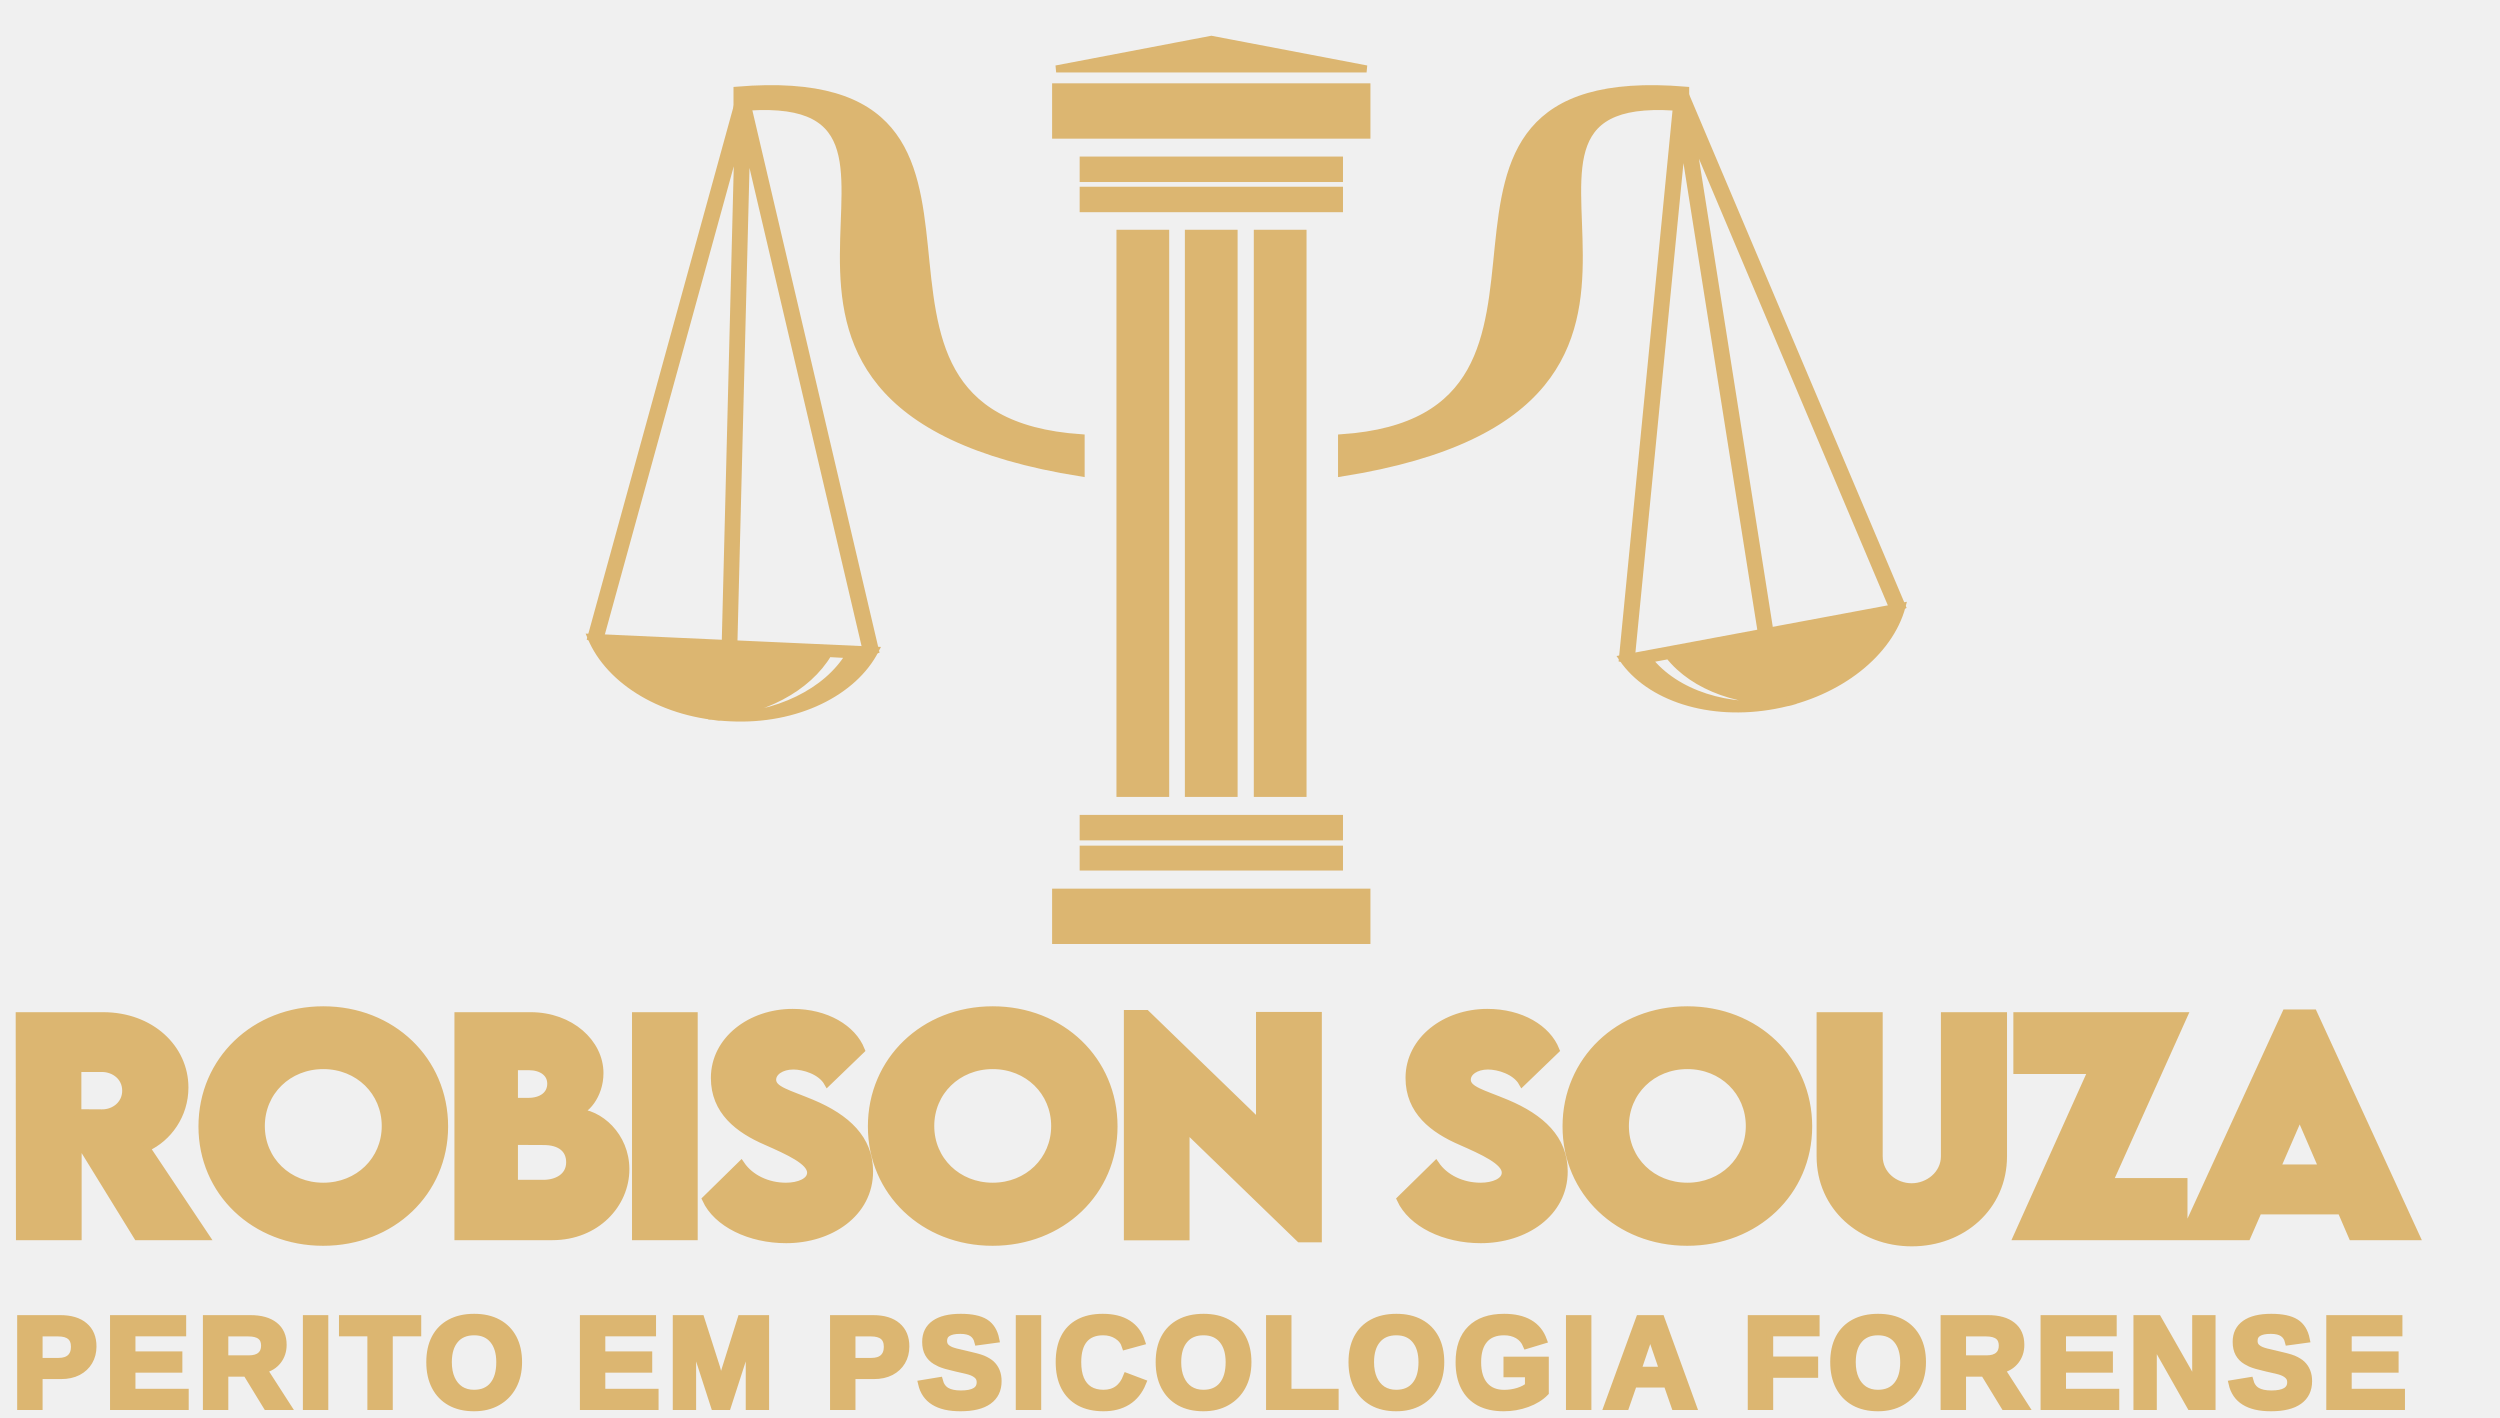
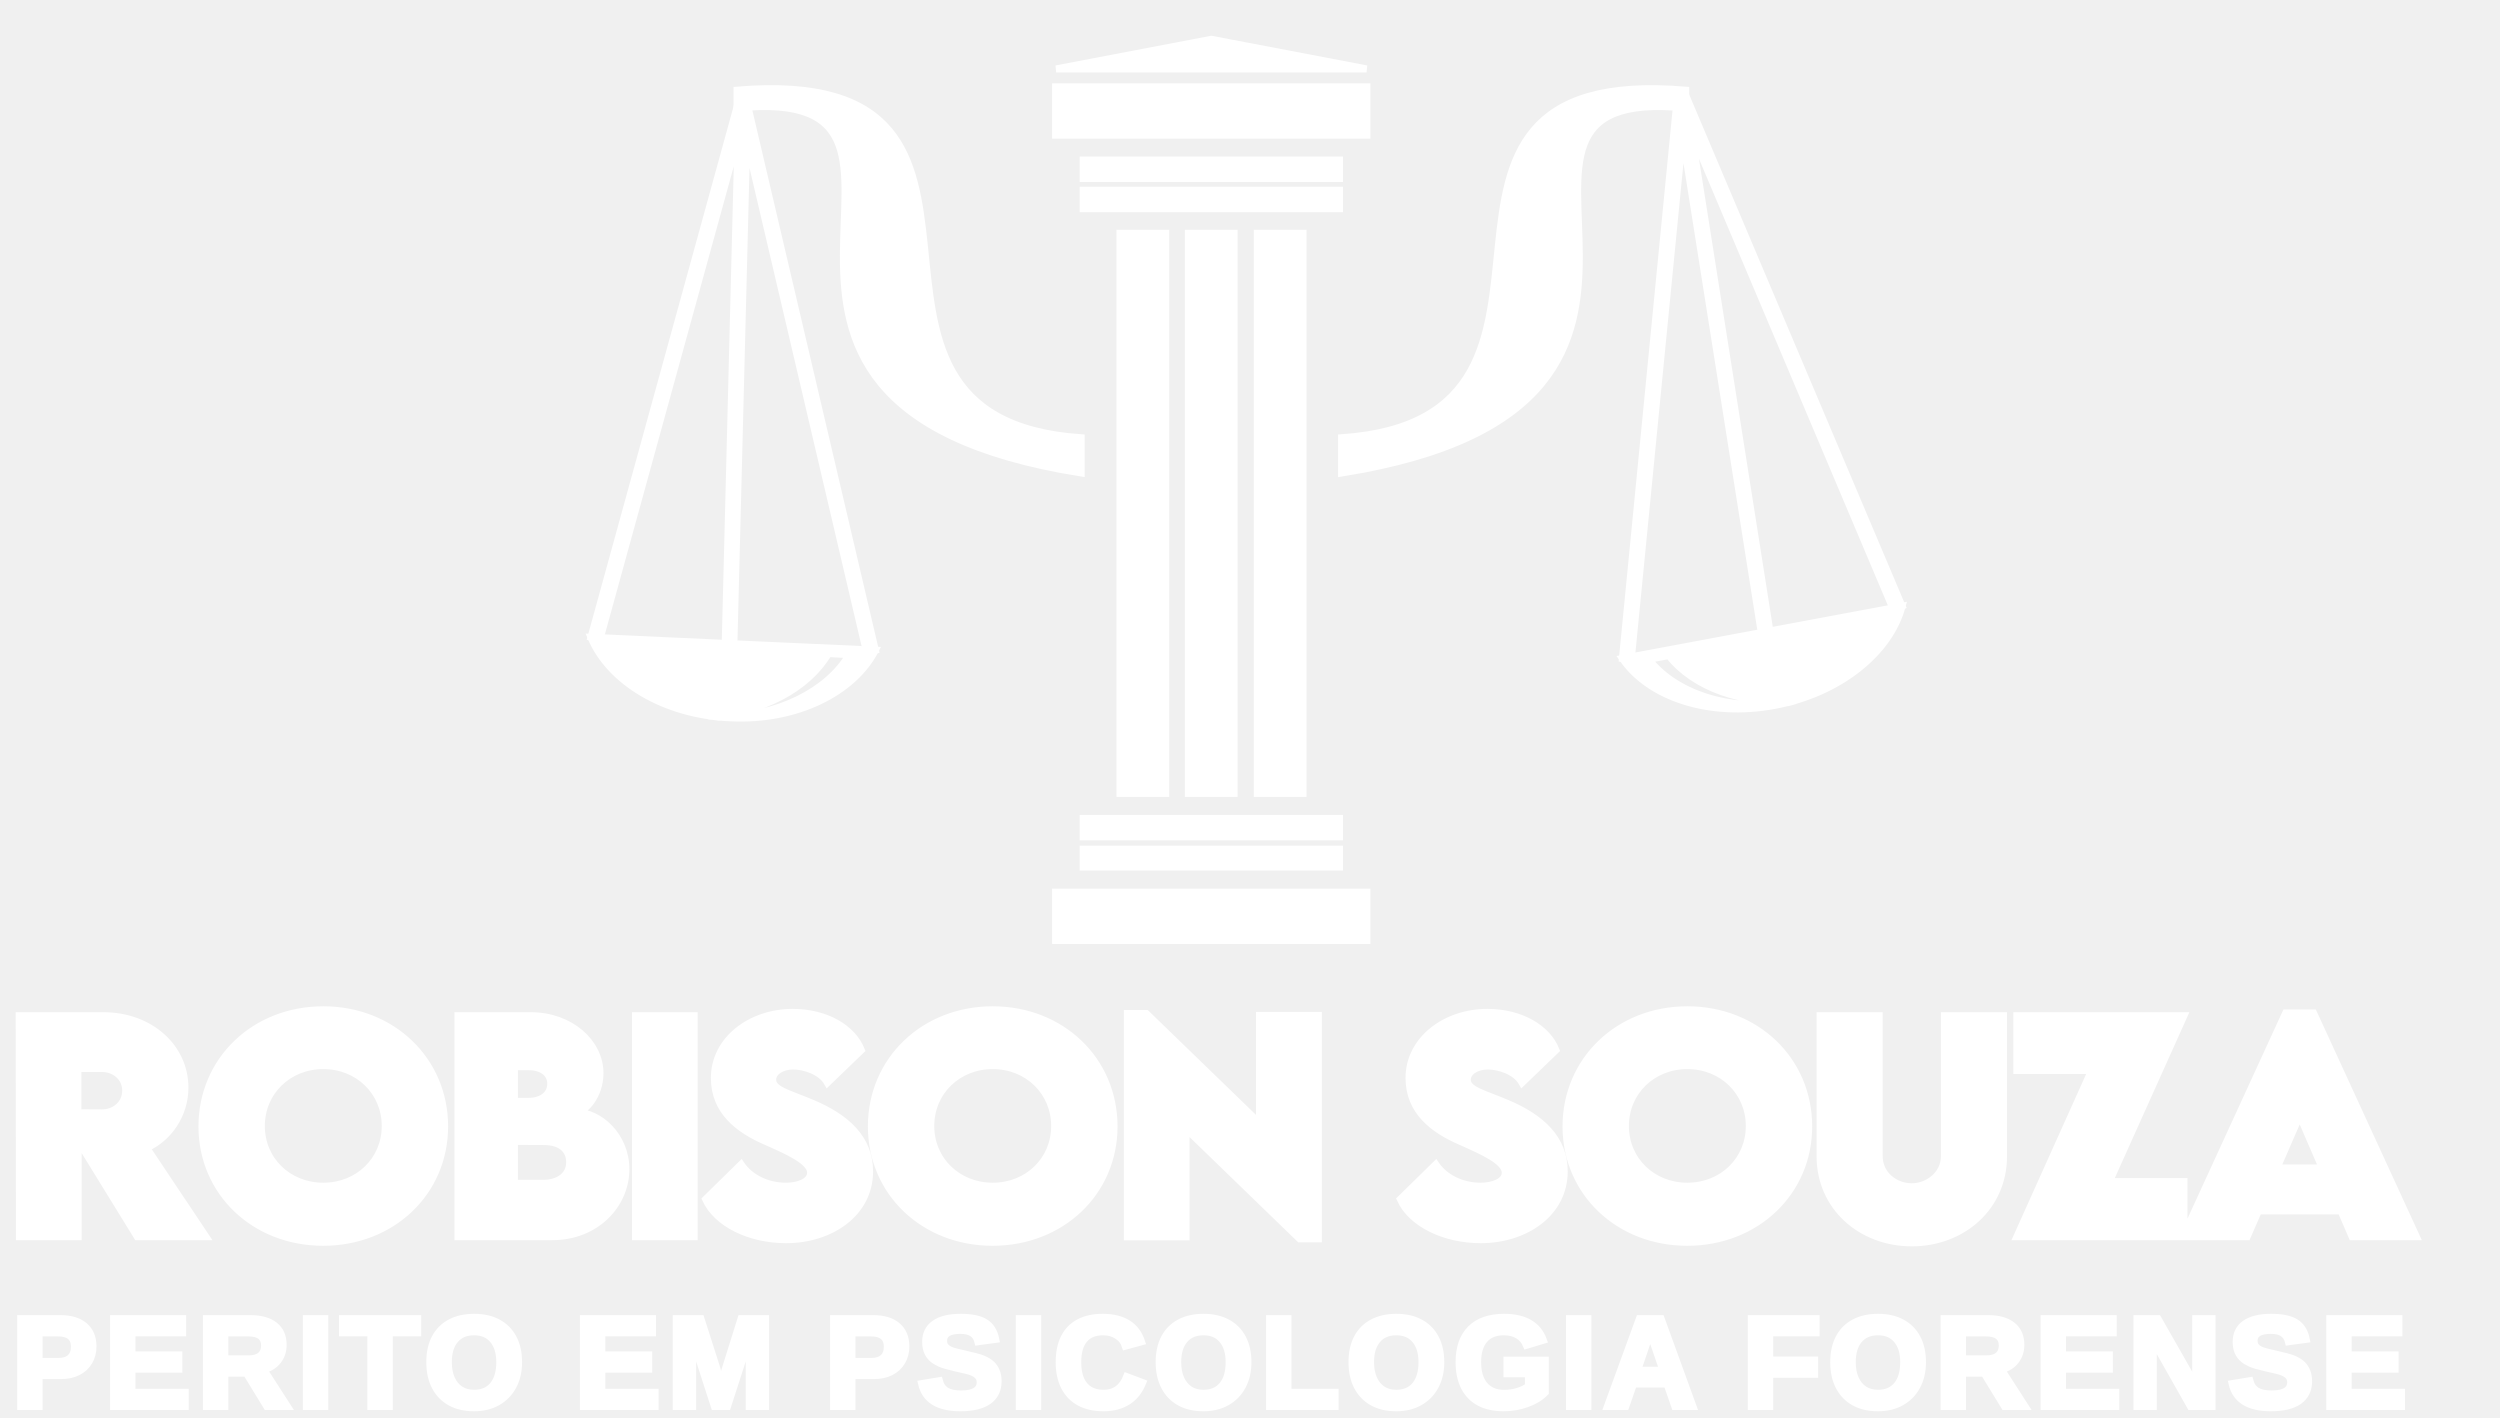
<svg xmlns="http://www.w3.org/2000/svg" width="1781" height="1010" viewBox="0 0 1781 1010" fill="none">
-   <path d="M830.436 166.186H797.867V565.227H830.436V166.186Z" fill="#DCB671" stroke="#DCB671" stroke-width="5" />
-   <path d="M879.171 166.186H846.602V565.227H879.171V166.186Z" fill="#DCB671" stroke="#DCB671" stroke-width="5" />
-   <path d="M928.276 166.186H895.707V565.227H928.276V166.186Z" fill="#DCB671" stroke="#DCB671" stroke-width="5" />
-   <path d="M973.793 61.86H752.016V96.285H973.793V61.86Z" fill="#DCB671" stroke="#DCB671" stroke-width="5" />
-   <path d="M973.793 635.575H752.016V670H973.793V635.575Z" fill="#DCB671" stroke="#DCB671" stroke-width="5" />
-   <path fill-rule="evenodd" clip-rule="evenodd" d="M771.648 583.038H954.246V596.177H771.648V583.038ZM954.246 604.936V617.677H771.648V604.936H954.246Z" fill="#DCB671" stroke="#DCB671" stroke-width="5" />
-   <path fill-rule="evenodd" clip-rule="evenodd" d="M421 454.073L526.485 71.053L529.395 72.248H532.668V75.433L623.603 463.23L617.42 464.823L531.941 100.118L522.483 471.99H516.3L525.757 98.127L427.184 456.064L421 454.073Z" fill="#DCB671" stroke="#DCB671" stroke-width="5" />
-   <path fill-rule="evenodd" clip-rule="evenodd" d="M623.603 463.194C608.326 493.055 567.587 513.759 520.301 511.37C473.015 509.379 434.095 485.49 421 454.037L623.603 463.194ZM512.299 510.972C509.753 510.574 507.206 510.176 504.66 510.176C543.217 507.787 575.59 490.268 590.139 465.583L605.052 466.379C589.412 492.657 553.765 510.574 512.299 510.972Z" fill="#DCB671" stroke="#DCB671" stroke-width="5" />
-   <path fill-rule="evenodd" clip-rule="evenodd" d="M862.979 28L973.556 49.102H752.402L862.979 28Z" fill="#DCB671" stroke="#DCB671" stroke-width="5" />
-   <path fill-rule="evenodd" clip-rule="evenodd" d="M771.648 114.029H954.246V127.168H771.648V114.029ZM954.246 135.529V148.668H771.648V135.529H954.246Z" fill="#DCB671" stroke="#DCB671" stroke-width="5" />
-   <path fill-rule="evenodd" clip-rule="evenodd" d="M525.047 64.227C758.932 44.717 565.422 297.94 770.208 311.876V336.959C461.756 287.987 708.736 58.254 525.047 76.967V64.227Z" fill="#DCB671" stroke="#DCB671" stroke-width="5" />
-   <path fill-rule="evenodd" clip-rule="evenodd" d="M1355.05 431.875L1200.46 66.872L1197.65 68.279L1194.41 68.92L1195.02 72.069L1194.66 72.096L1155.82 469.087L1162.08 469.819L1198.72 96.549L1256.84 463.953L1262.94 462.699L1204.68 93.31L1349.07 434.717L1355.05 431.875Z" fill="#DCB671" stroke="#DCB671" stroke-width="5" />
-   <path fill-rule="evenodd" clip-rule="evenodd" d="M1155.82 469.098C1174.73 496.836 1217.78 511.196 1264.18 502.546C1310.57 493.897 1346.28 464.882 1355.06 431.886L1155.82 469.098ZM1272.07 500.76C1274.6 500.571 1277.08 499.588 1279.23 499.029C1241.17 502.265 1206.65 489.666 1188.86 467.035L1174.47 469.704C1193.47 493.842 1230.93 506.622 1272.07 500.76Z" fill="#DCB671" stroke="#DCB671" stroke-width="5" />
-   <path fill-rule="evenodd" clip-rule="evenodd" d="M1200.88 64.232C966.991 44.723 1160.5 297.946 955.715 311.881V336.964C1264.17 287.992 1017.19 58.26 1200.88 76.973V64.232Z" fill="#DCB671" stroke="#DCB671" stroke-width="5" />
-   <path d="M146.68 881H97.754L55.664 812.641V881H13.867L13.672 723.578H73.438C107.422 723.578 131.738 746.527 131.738 774.75C131.738 794.379 119.922 810.785 104.492 817.816L146.68 881ZM55.469 761.176V792.719L72.559 792.816C81.445 792.914 89.551 786.664 89.551 776.996C89.551 767.23 81.348 761.176 72.559 761.176H55.469ZM230.211 885.004C181.285 885.004 143.883 849.359 143.883 802.484C143.883 755.219 181.383 719.379 230.309 719.379C279.234 719.379 316.734 755.219 316.734 802.484C316.734 849.359 279.234 885.004 230.211 885.004ZM230.309 845.062C255.309 845.062 274.449 826.41 274.449 802.191C274.449 777.875 255.309 759.125 230.309 759.125C205.309 759.125 186.168 777.875 186.168 802.191C186.168 826.41 205.309 845.062 230.309 845.062ZM410.227 792.328C427.023 792.328 445.871 809.223 445.871 832.953C445.871 857.855 424.973 881 393.43 881H326.242V723.578H378C406.516 723.578 427.414 742.816 427.414 764.496C427.414 780.707 416.672 792.328 410.227 792.328ZM392.355 772.016C392.355 764.398 385.715 759.906 376.73 759.906H366.477V784.613H376.438C385.52 784.613 392.355 780.121 392.355 772.016ZM387.082 843.012C396.652 843.012 405.832 838.324 405.832 827.973C405.832 818.793 399.191 813.227 387.375 813.227L366.477 813.129V843.012H387.082ZM452.742 881V723.578H494.539V881H452.742ZM560.004 883.148C534.125 883.148 510.59 871.723 502.68 854.34L527.973 829.535C534.516 839.203 546.723 845.062 559.906 845.062C568.793 845.062 577.484 841.84 577.484 835.395C577.484 827.289 561.371 820.16 545.941 813.324C526.02 804.73 508.93 791.645 508.93 767.914C508.93 740.668 534.809 721.234 564.691 721.234C588.715 721.234 607.465 732.562 613.617 748.09L589.496 771.332C584.809 763.031 572.699 759.418 565.18 759.418C556.586 759.418 550.434 763.812 550.434 769.184C550.434 776.41 561.566 778.754 578.559 785.883C603.168 796.234 619.477 811.273 619.477 834.516C619.477 864.496 591.547 883.148 560.004 883.148ZM707.109 885.004C658.184 885.004 620.781 849.359 620.781 802.484C620.781 755.219 658.281 719.379 707.207 719.379C756.133 719.379 793.633 755.219 793.633 802.484C793.633 849.359 756.133 885.004 707.109 885.004ZM707.207 845.062C732.207 845.062 751.348 826.41 751.348 802.191C751.348 777.875 732.207 759.125 707.207 759.125C682.207 759.125 663.066 777.875 663.066 802.191C663.066 826.41 682.207 845.062 707.207 845.062ZM897.281 723.383H939.176V882.562H925.895L844.938 804.145V881.098H803.141V722.016H816.617L897.281 800.141V723.383ZM1054.87 883.148C1028.99 883.148 1005.46 871.723 997.547 854.34L1022.84 829.535C1029.38 839.203 1041.59 845.062 1054.77 845.062C1063.66 845.062 1072.35 841.84 1072.35 835.395C1072.35 827.289 1056.24 820.16 1040.81 813.324C1020.89 804.73 1003.8 791.645 1003.8 767.914C1003.8 740.668 1029.68 721.234 1059.56 721.234C1083.58 721.234 1102.33 732.562 1108.48 748.09L1084.36 771.332C1079.68 763.031 1067.57 759.418 1060.05 759.418C1051.45 759.418 1045.3 763.812 1045.3 769.184C1045.3 776.41 1056.43 778.754 1073.43 785.883C1098.04 796.234 1114.34 811.273 1114.34 834.516C1114.34 864.496 1086.41 883.148 1054.87 883.148ZM1201.98 885.004C1153.05 885.004 1115.65 849.359 1115.65 802.484C1115.65 755.219 1153.15 719.379 1202.07 719.379C1251 719.379 1288.5 755.219 1288.5 802.484C1288.5 849.359 1251 885.004 1201.98 885.004ZM1202.07 845.062C1227.07 845.062 1246.21 826.41 1246.21 802.191C1246.21 777.875 1227.07 759.125 1202.07 759.125C1177.07 759.125 1157.93 777.875 1157.93 802.191C1157.93 826.41 1177.07 845.062 1202.07 845.062ZM1361.97 885.395C1325.94 885.395 1296.64 859.906 1296.64 823.773V723.578H1338.73V823.676C1338.73 836.762 1349.96 845.453 1361.88 845.453C1373.69 845.453 1385.21 836.566 1385.21 823.676V723.578H1427.3V823.773C1427.3 859.906 1398.01 885.395 1361.97 885.395ZM1436.81 881L1490.04 762.641H1436.81V723.578H1555.86L1502.73 841.742H1555.86V881H1436.81ZM1675.62 881L1667.71 862.641H1608.92L1600.91 881H1555.21L1628.35 721.625H1648.18L1721.42 881H1675.62ZM1622.1 832.074H1654.43L1638.31 794.77L1622.1 832.074Z" fill="#DCB671" stroke="#DCB671" stroke-width="5" />
-   <path d="M66.233 959.21C66.233 963.269 65.3 966.868 63.434 970.008C61.597 973.118 58.975 975.562 55.569 977.339C52.162 979.087 48.104 979.961 43.394 979.961H27.842V1002H14.734V939.393H42.861C50.355 939.393 56.117 941.126 60.145 944.592C64.204 948.028 66.233 952.901 66.233 959.21ZM53.036 959.433C53.036 952.856 49.156 949.568 41.395 949.568H27.842V969.875H41.75C45.364 969.875 48.148 968.986 50.103 967.208C52.059 965.402 53.036 962.81 53.036 959.433ZM131.945 991.869V1002H80.891V939.393H130.123V949.524H93.999V965.253H127.413V975.384H93.999V991.869H131.945ZM160.155 978.228V1002H147.047V939.393H178.328C185.793 939.393 191.555 941.007 195.613 944.236C199.671 947.436 201.7 952.042 201.7 958.055C201.7 962.439 200.456 966.231 197.968 969.43C195.48 972.6 192.117 974.688 187.881 975.695L204.811 1002H190.059L175.529 978.228H160.155ZM188.503 958.588C188.503 955.597 187.541 953.345 185.615 951.834C183.69 950.324 180.802 949.568 176.951 949.568H160.155V968.053H177.306C180.979 968.053 183.764 967.223 185.66 965.564C187.556 963.906 188.503 961.58 188.503 958.588ZM231.377 939.393V1002H218.269V939.393H231.377ZM277.316 949.524V1002H264.208V949.524H243.99V939.393H297.577V949.524H277.316ZM369.421 970.408C369.421 976.925 368.103 982.627 365.466 987.515C362.86 992.373 359.172 996.15 354.402 998.845C349.663 1001.54 344.094 1002.89 337.695 1002.89C331.149 1002.89 325.521 1001.59 320.811 998.979C316.101 996.342 312.487 992.595 309.969 987.737C307.451 982.879 306.192 977.102 306.192 970.408C306.192 963.713 307.436 957.981 309.924 953.212C312.442 948.443 316.056 944.799 320.766 942.281C325.506 939.734 331.179 938.46 337.784 938.46C344.42 938.46 350.092 939.749 354.802 942.326C359.512 944.873 363.126 948.532 365.644 953.301C368.162 958.07 369.421 963.772 369.421 970.408ZM356.047 970.408C356.047 963.654 354.447 958.366 351.248 954.545C348.048 950.694 343.561 948.769 337.784 948.769C331.919 948.769 327.387 950.679 324.188 954.5C320.988 958.292 319.389 963.595 319.389 970.408C319.389 974.97 320.129 978.909 321.61 982.227C323.092 985.545 325.195 988.107 327.92 989.914C330.675 991.691 333.933 992.58 337.695 992.58C343.561 992.58 348.078 990.655 351.248 986.804C354.447 982.953 356.047 977.487 356.047 970.408ZM466.676 991.869V1002H415.621V939.393H464.854V949.524H428.729V965.253H462.143V975.384H428.729V991.869H466.676ZM493.419 964.054V1002H481.778V939.393H499.329L510.526 974.407C511.03 976.362 511.548 978.332 512.081 980.316C512.615 982.271 513.133 984.227 513.636 986.182C513.962 985.056 514.273 983.945 514.57 982.849C514.866 981.723 515.162 980.598 515.458 979.472C515.784 978.347 516.11 977.236 516.436 976.14L527.944 939.393H545.406V1002H533.765V964.054C533.765 963.195 533.795 961.477 533.854 958.899C533.943 956.293 534.061 953.464 534.209 950.413C533.172 954.382 532.254 957.759 531.454 960.543C530.684 963.328 530.047 965.505 529.544 967.075L518.258 1002H508.927L497.64 967.075L492.886 950.413C493.064 953.849 493.197 956.707 493.286 958.988C493.375 961.24 493.419 962.928 493.419 964.054ZM645.327 959.21C645.327 963.269 644.394 966.868 642.528 970.008C640.691 973.118 638.069 975.562 634.663 977.339C631.256 979.087 627.198 979.961 622.488 979.961H606.936V1002H593.828V939.393H621.955C629.449 939.393 635.211 941.126 639.24 944.592C643.298 948.028 645.327 952.901 645.327 959.21ZM632.13 959.433C632.13 952.856 628.25 949.568 620.489 949.568H606.936V969.875H620.844C624.458 969.875 627.242 968.986 629.198 967.208C631.153 965.402 632.13 962.81 632.13 959.433ZM711.039 983.96C711.039 990.092 708.758 994.787 704.196 998.045C699.664 1001.27 692.999 1002.89 684.201 1002.89C668.353 1002.89 659.126 997.157 656.519 985.693L669.182 983.604C670.042 986.922 671.715 989.336 674.203 990.847C676.692 992.328 680.143 993.069 684.557 993.069C689.148 993.069 692.584 992.373 694.865 990.98C697.146 989.588 698.286 987.5 698.286 984.715C698.286 982.938 697.768 981.472 696.731 980.316C695.695 979.161 694.213 978.198 692.288 977.428C691.34 977.043 689.948 976.628 688.111 976.184C686.275 975.71 683.994 975.192 681.268 974.629C678.128 973.888 675.67 973.266 673.892 972.763C672.115 972.229 670.693 971.726 669.627 971.252C668.56 970.748 667.524 970.2 666.516 969.608C664.295 968.275 662.562 966.498 661.318 964.276C660.074 962.054 659.452 959.285 659.452 955.967C659.452 950.309 661.57 945.984 665.806 942.992C670.071 939.971 676.262 938.46 684.379 938.46C692.14 938.46 697.961 939.674 701.841 942.104C705.751 944.533 708.269 948.546 709.395 954.145L696.687 955.878C696.035 953.182 694.702 951.153 692.688 949.791C690.703 948.428 687.845 947.747 684.112 947.747C680.143 947.747 677.166 948.369 675.181 949.613C673.196 950.857 672.204 952.723 672.204 955.211C672.204 956.841 672.619 958.174 673.448 959.21C674.307 960.247 675.566 961.136 677.225 961.876C678.795 962.587 682.157 963.491 687.311 964.587C690.303 965.239 692.88 965.861 695.043 966.453C697.205 967.016 698.938 967.564 700.242 968.097C701.545 968.66 702.7 969.252 703.707 969.875C704.744 970.497 705.633 971.163 706.373 971.874C707.884 973.326 709.039 975.058 709.839 977.073C710.639 979.057 711.039 981.353 711.039 983.96ZM739.249 939.393V1002H726.141V939.393H739.249ZM786.165 992.58C794.104 992.58 799.599 988.611 802.65 980.672L814.07 984.982C811.611 991.025 807.997 995.528 803.228 998.49C798.488 1001.42 792.801 1002.89 786.165 1002.89C779.471 1002.89 773.768 1001.61 769.059 999.067C764.349 996.49 760.749 992.773 758.261 987.915C755.803 983.056 754.573 977.221 754.573 970.408C754.573 963.535 755.758 957.729 758.128 952.99C760.498 948.25 763.993 944.651 768.614 942.192C773.235 939.704 778.893 938.46 785.588 938.46C792.934 938.46 798.918 939.941 803.539 942.903C808.16 945.836 811.404 950.161 813.27 955.878L801.717 959.033C800.74 955.893 798.814 953.404 795.941 951.568C793.097 949.702 789.735 948.769 785.854 948.769C779.93 948.769 775.427 950.605 772.347 954.278C769.296 957.951 767.77 963.328 767.77 970.408C767.77 975.207 768.466 979.25 769.858 982.538C771.28 985.826 773.354 988.329 776.079 990.047C778.834 991.736 782.196 992.58 786.165 992.58ZM889.024 970.408C889.024 976.925 887.706 982.627 885.069 987.515C882.463 992.373 878.775 996.15 874.005 998.845C869.266 1001.54 863.697 1002.89 857.298 1002.89C850.752 1002.89 845.124 1001.59 840.414 998.979C835.704 996.342 832.09 992.595 829.572 987.737C827.054 982.879 825.795 977.102 825.795 970.408C825.795 963.713 827.039 957.981 829.527 953.212C832.045 948.443 835.659 944.799 840.369 942.281C845.109 939.734 850.781 938.46 857.387 938.46C864.023 938.46 869.695 939.749 874.405 942.326C879.115 944.873 882.729 948.532 885.247 953.301C887.765 958.07 889.024 963.772 889.024 970.408ZM875.649 970.408C875.649 963.654 874.05 958.366 870.851 954.545C867.651 950.694 863.164 948.769 857.387 948.769C851.522 948.769 846.99 950.679 843.791 954.5C840.591 958.292 838.992 963.595 838.992 970.408C838.992 974.97 839.732 978.909 841.213 982.227C842.694 985.545 844.798 988.107 847.523 989.914C850.278 991.691 853.536 992.58 857.298 992.58C863.164 992.58 867.681 990.655 870.851 986.804C874.05 982.953 875.649 977.487 875.649 970.408ZM951.137 991.869V1002H904.437V939.393H917.545V991.869H951.137ZM1026.4 970.408C1026.4 976.925 1025.08 982.627 1022.45 987.515C1019.84 992.373 1016.15 996.15 1011.38 998.845C1006.64 1001.54 1001.07 1002.89 994.676 1002.89C988.13 1002.89 982.502 1001.59 977.792 998.979C973.082 996.342 969.468 992.595 966.95 987.737C964.432 982.879 963.173 977.102 963.173 970.408C963.173 963.713 964.417 957.981 966.905 953.212C969.423 948.443 973.037 944.799 977.747 942.281C982.487 939.734 988.159 938.46 994.765 938.46C1001.4 938.46 1007.07 939.749 1011.78 942.326C1016.49 944.873 1020.11 948.532 1022.63 953.301C1025.14 958.07 1026.4 963.772 1026.4 970.408ZM1013.03 970.408C1013.03 963.654 1011.43 958.366 1008.23 954.545C1005.03 950.694 1000.54 948.769 994.765 948.769C988.9 948.769 984.368 950.679 981.169 954.5C977.969 958.292 976.37 963.595 976.37 970.408C976.37 974.97 977.11 978.909 978.591 982.227C980.072 985.545 982.176 988.107 984.901 989.914C987.656 991.691 990.914 992.58 994.676 992.58C1000.54 992.58 1005.06 990.655 1008.23 986.804C1011.43 982.953 1013.03 977.487 1013.03 970.408ZM1071.54 992.625C1074.95 992.625 1078.25 992.136 1081.45 991.158C1084.65 990.151 1087.12 988.877 1088.87 987.337V978.672H1073.58V968.986H1100.87V992.002C1097.55 995.409 1093.22 998.075 1087.89 1000C1082.59 1001.93 1077.02 1002.89 1071.19 1002.89C1064.4 1002.89 1058.64 1001.63 1053.9 999.112C1049.19 996.564 1045.61 992.876 1043.15 988.048C1040.69 983.19 1039.46 977.31 1039.46 970.408C1039.46 960.099 1042.21 952.205 1047.72 946.725C1053.23 941.215 1061.16 938.46 1071.5 938.46C1078.84 938.46 1084.86 939.823 1089.54 942.548C1094.22 945.243 1097.55 949.317 1099.53 954.767L1087.45 958.411C1086.14 955.241 1084.1 952.842 1081.32 951.212C1078.53 949.583 1075.26 948.769 1071.5 948.769C1065.34 948.769 1060.65 950.635 1057.46 954.367C1054.26 958.1 1052.66 963.446 1052.66 970.408C1052.66 977.487 1054.3 982.968 1057.59 986.848C1060.91 990.699 1065.56 992.625 1071.54 992.625ZM1131.21 939.393V1002H1118.1V939.393H1131.21ZM1163.73 986.004L1158.18 1002H1145.07L1167.91 939.393H1183.37L1206.12 1002H1193.15L1187.59 986.004H1163.73ZM1175.64 949.035C1175.34 950.22 1174.93 951.642 1174.39 953.301C1173.86 954.96 1173.48 956.13 1173.24 956.811L1166.66 976.14H1184.66L1177.9 956.411C1177.49 955.197 1177.1 953.967 1176.75 952.723C1176.39 951.479 1176.02 950.25 1175.64 949.035ZM1260.72 979.028V1002H1247.61V939.393H1293.78V949.524H1260.72V968.897H1292.75V979.028H1260.72ZM1369.57 970.408C1369.57 976.925 1368.26 982.627 1365.62 987.515C1363.01 992.373 1359.33 996.15 1354.56 998.845C1349.82 1001.54 1344.25 1002.89 1337.85 1002.89C1331.3 1002.89 1325.67 1001.59 1320.96 998.979C1316.25 996.342 1312.64 992.595 1310.12 987.737C1307.6 982.879 1306.35 977.102 1306.35 970.408C1306.35 963.713 1307.59 957.981 1310.08 953.212C1312.6 948.443 1316.21 944.799 1320.92 942.281C1325.66 939.734 1331.33 938.46 1337.94 938.46C1344.57 938.46 1350.25 939.749 1354.96 942.326C1359.67 944.873 1363.28 948.532 1365.8 953.301C1368.32 958.07 1369.57 963.772 1369.57 970.408ZM1356.2 970.408C1356.2 963.654 1354.6 958.366 1351.4 954.545C1348.2 950.694 1343.71 948.769 1337.94 948.769C1332.07 948.769 1327.54 950.679 1324.34 954.5C1321.14 958.292 1319.54 963.595 1319.54 970.408C1319.54 974.97 1320.28 978.909 1321.76 982.227C1323.25 985.545 1325.35 988.107 1328.07 989.914C1330.83 991.691 1334.09 992.58 1337.85 992.58C1343.71 992.58 1348.23 990.655 1351.4 986.804C1354.6 982.953 1356.2 977.487 1356.2 970.408ZM1398.1 978.228V1002H1384.99V939.393H1416.27C1423.73 939.393 1429.5 941.007 1433.55 944.236C1437.61 947.436 1439.64 952.042 1439.64 958.055C1439.64 962.439 1438.4 966.231 1435.91 969.43C1433.42 972.6 1430.06 974.688 1425.82 975.695L1442.75 1002H1428L1413.47 978.228H1398.1ZM1426.44 958.588C1426.44 955.597 1425.48 953.345 1423.56 951.834C1421.63 950.324 1418.74 949.568 1414.89 949.568H1398.1V968.053H1415.25C1418.92 968.053 1421.7 967.223 1423.6 965.564C1425.5 963.906 1426.44 961.58 1426.44 958.588ZM1507.26 991.869V1002H1456.21V939.393H1505.44V949.524H1469.32V965.253H1502.73V975.384H1469.32V991.869H1507.26ZM1534.01 965.076V1002H1522.37V939.393H1537.34L1565.02 988.003C1564.49 983.501 1564.22 979.428 1564.22 975.784V939.393H1575.86V1002H1560.49L1533.21 953.79C1533.47 956.13 1533.67 958.248 1533.79 960.144C1533.93 962.01 1534.01 963.654 1534.01 965.076ZM1644.64 983.96C1644.64 990.092 1642.36 994.787 1637.8 998.045C1633.27 1001.27 1626.6 1002.89 1617.8 1002.89C1601.96 1002.89 1592.73 997.157 1590.12 985.693L1602.79 983.604C1603.64 986.922 1605.32 989.336 1607.81 990.847C1610.29 992.328 1613.75 993.069 1618.16 993.069C1622.75 993.069 1626.19 992.373 1628.47 990.98C1630.75 989.588 1631.89 987.5 1631.89 984.715C1631.89 982.938 1631.37 981.472 1630.33 980.316C1629.3 979.161 1627.82 978.198 1625.89 977.428C1624.94 977.043 1623.55 976.628 1621.71 976.184C1619.88 975.71 1617.6 975.192 1614.87 974.629C1611.73 973.888 1609.27 973.266 1607.5 972.763C1605.72 972.229 1604.3 971.726 1603.23 971.252C1602.16 970.748 1601.13 970.2 1600.12 969.608C1597.9 968.275 1596.17 966.498 1594.92 964.276C1593.68 962.054 1593.05 959.285 1593.05 955.967C1593.05 950.309 1595.17 945.984 1599.41 942.992C1603.67 939.971 1609.87 938.46 1617.98 938.46C1625.74 938.46 1631.56 939.674 1635.44 942.104C1639.35 944.533 1641.87 948.546 1643 954.145L1630.29 955.878C1629.64 953.182 1628.31 951.153 1626.29 949.791C1624.31 948.428 1621.45 947.747 1617.72 947.747C1613.75 947.747 1610.77 948.369 1608.78 949.613C1606.8 950.857 1605.81 952.723 1605.81 955.211C1605.81 956.841 1606.22 958.174 1607.05 959.21C1607.91 960.247 1609.17 961.136 1610.83 961.876C1612.4 962.587 1615.76 963.491 1620.91 964.587C1623.91 965.239 1626.48 965.861 1628.65 966.453C1630.81 967.016 1632.54 967.564 1633.84 968.097C1635.15 968.66 1636.3 969.252 1637.31 969.875C1638.35 970.497 1639.24 971.163 1639.98 971.874C1641.49 973.326 1642.64 975.058 1643.44 977.073C1644.24 979.057 1644.64 981.353 1644.64 983.96ZM1710.8 991.869V1002H1659.74V939.393H1708.98V949.524H1672.85V965.253H1706.27V975.384H1672.85V991.869H1710.8Z" fill="#DCB671" stroke="#DCB671" stroke-width="5" />
+   <path d="M830.436 166.186H797.867V565.227H830.436V166.186Z" fill="#FFFFFF" stroke="#FFFFFF" stroke-width="5" />
+   <path d="M879.171 166.186H846.602V565.227H879.171V166.186Z" fill="#FFFFFF" stroke="#FFFFFF" stroke-width="5" />
+   <path d="M928.276 166.186H895.707V565.227H928.276V166.186Z" fill="#FFFFFF" stroke="#FFFFFF" stroke-width="5" />
+   <path d="M973.793 61.86H752.016V96.285H973.793V61.86Z" fill="#FFFFFF" stroke="#FFFFFF" stroke-width="5" />
+   <path d="M973.793 635.575H752.016V670H973.793V635.575Z" fill="#FFFFFF" stroke="#FFFFFF" stroke-width="5" />
+   <path fill-rule="evenodd" clip-rule="evenodd" d="M771.648 583.038H954.246V596.177H771.648V583.038ZM954.246 604.936V617.677H771.648V604.936H954.246Z" fill="#FFFFFF" stroke="#FFFFFF" stroke-width="5" />
+   <path fill-rule="evenodd" clip-rule="evenodd" d="M421 454.073L526.485 71.053L529.395 72.248H532.668V75.433L623.603 463.23L617.42 464.823L531.941 100.118L522.483 471.99H516.3L525.757 98.127L427.184 456.064L421 454.073Z" fill="#FFFFFF" stroke="#FFFFFF" stroke-width="5" />
+   <path fill-rule="evenodd" clip-rule="evenodd" d="M623.603 463.194C608.326 493.055 567.587 513.759 520.301 511.37C473.015 509.379 434.095 485.49 421 454.037L623.603 463.194ZM512.299 510.972C509.753 510.574 507.206 510.176 504.66 510.176C543.217 507.787 575.59 490.268 590.139 465.583L605.052 466.379C589.412 492.657 553.765 510.574 512.299 510.972Z" fill="#FFFFFF" stroke="#FFFFFF" stroke-width="5" />
+   <path fill-rule="evenodd" clip-rule="evenodd" d="M862.979 28L973.556 49.102H752.402L862.979 28Z" fill="#FFFFFF" stroke="#FFFFFF" stroke-width="5" />
+   <path fill-rule="evenodd" clip-rule="evenodd" d="M771.648 114.029H954.246V127.168H771.648V114.029ZM954.246 135.529V148.668H771.648V135.529H954.246Z" fill="#FFFFFF" stroke="#FFFFFF" stroke-width="5" />
+   <path fill-rule="evenodd" clip-rule="evenodd" d="M525.047 64.227C758.932 44.717 565.422 297.94 770.208 311.876V336.959C461.756 287.987 708.736 58.254 525.047 76.967V64.227Z" fill="#FFFFFF" stroke="#FFFFFF" stroke-width="5" />
+   <path fill-rule="evenodd" clip-rule="evenodd" d="M1355.05 431.875L1200.46 66.872L1197.65 68.279L1194.41 68.92L1195.02 72.069L1194.66 72.096L1155.82 469.087L1162.08 469.819L1198.72 96.549L1256.84 463.953L1262.94 462.699L1204.68 93.31L1349.07 434.717L1355.05 431.875Z" fill="#FFFFFF" stroke="#FFFFFF" stroke-width="5" />
+   <path fill-rule="evenodd" clip-rule="evenodd" d="M1155.82 469.098C1174.73 496.836 1217.78 511.196 1264.18 502.546C1310.57 493.897 1346.28 464.882 1355.06 431.886L1155.82 469.098ZM1272.07 500.76C1274.6 500.571 1277.08 499.588 1279.23 499.029C1241.17 502.265 1206.65 489.666 1188.86 467.035L1174.47 469.704C1193.47 493.842 1230.93 506.622 1272.07 500.76Z" fill="#FFFFFF" stroke="#FFFFFF" stroke-width="5" />
+   <path fill-rule="evenodd" clip-rule="evenodd" d="M1200.88 64.232C966.991 44.723 1160.5 297.946 955.715 311.881V336.964C1264.17 287.992 1017.19 58.26 1200.88 76.973V64.232Z" fill="#FFFFFF" stroke="#FFFFFF" stroke-width="5" />
+   <path d="M146.68 881H97.754L55.664 812.641V881H13.867L13.672 723.578H73.438C107.422 723.578 131.738 746.527 131.738 774.75C131.738 794.379 119.922 810.785 104.492 817.816L146.68 881ZM55.469 761.176V792.719L72.559 792.816C81.445 792.914 89.551 786.664 89.551 776.996C89.551 767.23 81.348 761.176 72.559 761.176H55.469ZM230.211 885.004C181.285 885.004 143.883 849.359 143.883 802.484C143.883 755.219 181.383 719.379 230.309 719.379C279.234 719.379 316.734 755.219 316.734 802.484C316.734 849.359 279.234 885.004 230.211 885.004ZM230.309 845.062C255.309 845.062 274.449 826.41 274.449 802.191C274.449 777.875 255.309 759.125 230.309 759.125C205.309 759.125 186.168 777.875 186.168 802.191C186.168 826.41 205.309 845.062 230.309 845.062ZM410.227 792.328C427.023 792.328 445.871 809.223 445.871 832.953C445.871 857.855 424.973 881 393.43 881H326.242V723.578H378C406.516 723.578 427.414 742.816 427.414 764.496C427.414 780.707 416.672 792.328 410.227 792.328ZM392.355 772.016C392.355 764.398 385.715 759.906 376.73 759.906H366.477V784.613H376.438C385.52 784.613 392.355 780.121 392.355 772.016ZM387.082 843.012C396.652 843.012 405.832 838.324 405.832 827.973C405.832 818.793 399.191 813.227 387.375 813.227L366.477 813.129V843.012H387.082ZM452.742 881V723.578H494.539V881H452.742ZM560.004 883.148C534.125 883.148 510.59 871.723 502.68 854.34L527.973 829.535C534.516 839.203 546.723 845.062 559.906 845.062C568.793 845.062 577.484 841.84 577.484 835.395C577.484 827.289 561.371 820.16 545.941 813.324C526.02 804.73 508.93 791.645 508.93 767.914C508.93 740.668 534.809 721.234 564.691 721.234C588.715 721.234 607.465 732.562 613.617 748.09L589.496 771.332C584.809 763.031 572.699 759.418 565.18 759.418C556.586 759.418 550.434 763.812 550.434 769.184C550.434 776.41 561.566 778.754 578.559 785.883C603.168 796.234 619.477 811.273 619.477 834.516C619.477 864.496 591.547 883.148 560.004 883.148ZM707.109 885.004C658.184 885.004 620.781 849.359 620.781 802.484C620.781 755.219 658.281 719.379 707.207 719.379C756.133 719.379 793.633 755.219 793.633 802.484C793.633 849.359 756.133 885.004 707.109 885.004ZM707.207 845.062C732.207 845.062 751.348 826.41 751.348 802.191C751.348 777.875 732.207 759.125 707.207 759.125C682.207 759.125 663.066 777.875 663.066 802.191C663.066 826.41 682.207 845.062 707.207 845.062ZM897.281 723.383H939.176V882.562H925.895L844.938 804.145V881.098H803.141V722.016H816.617L897.281 800.141V723.383ZM1054.87 883.148C1028.99 883.148 1005.46 871.723 997.547 854.34L1022.84 829.535C1029.38 839.203 1041.59 845.062 1054.77 845.062C1063.66 845.062 1072.35 841.84 1072.35 835.395C1072.35 827.289 1056.24 820.16 1040.81 813.324C1020.89 804.73 1003.8 791.645 1003.8 767.914C1003.8 740.668 1029.68 721.234 1059.56 721.234C1083.58 721.234 1102.33 732.562 1108.48 748.09L1084.36 771.332C1079.68 763.031 1067.57 759.418 1060.05 759.418C1051.45 759.418 1045.3 763.812 1045.3 769.184C1045.3 776.41 1056.43 778.754 1073.43 785.883C1098.04 796.234 1114.34 811.273 1114.34 834.516C1114.34 864.496 1086.41 883.148 1054.87 883.148ZM1201.98 885.004C1153.05 885.004 1115.65 849.359 1115.65 802.484C1115.65 755.219 1153.15 719.379 1202.07 719.379C1251 719.379 1288.5 755.219 1288.5 802.484C1288.5 849.359 1251 885.004 1201.98 885.004ZM1202.07 845.062C1227.07 845.062 1246.21 826.41 1246.21 802.191C1246.21 777.875 1227.07 759.125 1202.07 759.125C1177.07 759.125 1157.93 777.875 1157.93 802.191C1157.93 826.41 1177.07 845.062 1202.07 845.062ZM1361.97 885.395C1325.94 885.395 1296.64 859.906 1296.64 823.773V723.578H1338.73V823.676C1338.73 836.762 1349.96 845.453 1361.88 845.453C1373.69 845.453 1385.21 836.566 1385.21 823.676V723.578H1427.3V823.773C1427.3 859.906 1398.01 885.395 1361.97 885.395ZM1436.81 881L1490.04 762.641H1436.81V723.578H1555.86L1502.73 841.742H1555.86V881H1436.81ZM1675.62 881L1667.71 862.641H1608.92L1600.91 881H1555.21L1628.35 721.625H1648.18L1721.42 881H1675.62ZM1622.1 832.074H1654.43L1638.31 794.77L1622.1 832.074Z" fill="#FFFFFF" stroke="#FFFFFF" stroke-width="5" />
+   <path d="M66.233 959.21C66.233 963.269 65.3 966.868 63.434 970.008C61.597 973.118 58.975 975.562 55.569 977.339C52.162 979.087 48.104 979.961 43.394 979.961H27.842V1002H14.734V939.393H42.861C50.355 939.393 56.117 941.126 60.145 944.592C64.204 948.028 66.233 952.901 66.233 959.21ZM53.036 959.433C53.036 952.856 49.156 949.568 41.395 949.568H27.842V969.875H41.75C45.364 969.875 48.148 968.986 50.103 967.208C52.059 965.402 53.036 962.81 53.036 959.433ZM131.945 991.869V1002H80.891V939.393H130.123V949.524H93.999V965.253H127.413V975.384H93.999V991.869H131.945ZM160.155 978.228V1002H147.047V939.393H178.328C185.793 939.393 191.555 941.007 195.613 944.236C199.671 947.436 201.7 952.042 201.7 958.055C201.7 962.439 200.456 966.231 197.968 969.43C195.48 972.6 192.117 974.688 187.881 975.695L204.811 1002H190.059L175.529 978.228H160.155ZM188.503 958.588C188.503 955.597 187.541 953.345 185.615 951.834C183.69 950.324 180.802 949.568 176.951 949.568H160.155V968.053H177.306C180.979 968.053 183.764 967.223 185.66 965.564C187.556 963.906 188.503 961.58 188.503 958.588ZM231.377 939.393V1002H218.269V939.393H231.377ZM277.316 949.524V1002H264.208V949.524H243.99V939.393H297.577V949.524H277.316ZM369.421 970.408C369.421 976.925 368.103 982.627 365.466 987.515C362.86 992.373 359.172 996.15 354.402 998.845C349.663 1001.54 344.094 1002.89 337.695 1002.89C331.149 1002.89 325.521 1001.59 320.811 998.979C316.101 996.342 312.487 992.595 309.969 987.737C307.451 982.879 306.192 977.102 306.192 970.408C306.192 963.713 307.436 957.981 309.924 953.212C312.442 948.443 316.056 944.799 320.766 942.281C325.506 939.734 331.179 938.46 337.784 938.46C344.42 938.46 350.092 939.749 354.802 942.326C359.512 944.873 363.126 948.532 365.644 953.301C368.162 958.07 369.421 963.772 369.421 970.408ZM356.047 970.408C356.047 963.654 354.447 958.366 351.248 954.545C348.048 950.694 343.561 948.769 337.784 948.769C331.919 948.769 327.387 950.679 324.188 954.5C320.988 958.292 319.389 963.595 319.389 970.408C319.389 974.97 320.129 978.909 321.61 982.227C323.092 985.545 325.195 988.107 327.92 989.914C330.675 991.691 333.933 992.58 337.695 992.58C343.561 992.58 348.078 990.655 351.248 986.804C354.447 982.953 356.047 977.487 356.047 970.408ZM466.676 991.869V1002H415.621V939.393H464.854V949.524H428.729V965.253H462.143V975.384H428.729V991.869H466.676ZM493.419 964.054V1002H481.778V939.393H499.329L510.526 974.407C511.03 976.362 511.548 978.332 512.081 980.316C512.615 982.271 513.133 984.227 513.636 986.182C513.962 985.056 514.273 983.945 514.57 982.849C514.866 981.723 515.162 980.598 515.458 979.472C515.784 978.347 516.11 977.236 516.436 976.14L527.944 939.393H545.406V1002H533.765V964.054C533.765 963.195 533.795 961.477 533.854 958.899C533.943 956.293 534.061 953.464 534.209 950.413C533.172 954.382 532.254 957.759 531.454 960.543C530.684 963.328 530.047 965.505 529.544 967.075L518.258 1002H508.927L497.64 967.075L492.886 950.413C493.064 953.849 493.197 956.707 493.286 958.988C493.375 961.24 493.419 962.928 493.419 964.054ZM645.327 959.21C645.327 963.269 644.394 966.868 642.528 970.008C640.691 973.118 638.069 975.562 634.663 977.339C631.256 979.087 627.198 979.961 622.488 979.961H606.936V1002H593.828V939.393H621.955C629.449 939.393 635.211 941.126 639.24 944.592C643.298 948.028 645.327 952.901 645.327 959.21ZM632.13 959.433C632.13 952.856 628.25 949.568 620.489 949.568H606.936V969.875H620.844C624.458 969.875 627.242 968.986 629.198 967.208C631.153 965.402 632.13 962.81 632.13 959.433ZM711.039 983.96C711.039 990.092 708.758 994.787 704.196 998.045C699.664 1001.27 692.999 1002.89 684.201 1002.89C668.353 1002.89 659.126 997.157 656.519 985.693L669.182 983.604C670.042 986.922 671.715 989.336 674.203 990.847C676.692 992.328 680.143 993.069 684.557 993.069C689.148 993.069 692.584 992.373 694.865 990.98C697.146 989.588 698.286 987.5 698.286 984.715C698.286 982.938 697.768 981.472 696.731 980.316C695.695 979.161 694.213 978.198 692.288 977.428C691.34 977.043 689.948 976.628 688.111 976.184C686.275 975.71 683.994 975.192 681.268 974.629C678.128 973.888 675.67 973.266 673.892 972.763C672.115 972.229 670.693 971.726 669.627 971.252C668.56 970.748 667.524 970.2 666.516 969.608C664.295 968.275 662.562 966.498 661.318 964.276C660.074 962.054 659.452 959.285 659.452 955.967C659.452 950.309 661.57 945.984 665.806 942.992C670.071 939.971 676.262 938.46 684.379 938.46C692.14 938.46 697.961 939.674 701.841 942.104C705.751 944.533 708.269 948.546 709.395 954.145L696.687 955.878C696.035 953.182 694.702 951.153 692.688 949.791C690.703 948.428 687.845 947.747 684.112 947.747C680.143 947.747 677.166 948.369 675.181 949.613C673.196 950.857 672.204 952.723 672.204 955.211C672.204 956.841 672.619 958.174 673.448 959.21C674.307 960.247 675.566 961.136 677.225 961.876C678.795 962.587 682.157 963.491 687.311 964.587C690.303 965.239 692.88 965.861 695.043 966.453C697.205 967.016 698.938 967.564 700.242 968.097C701.545 968.66 702.7 969.252 703.707 969.875C704.744 970.497 705.633 971.163 706.373 971.874C707.884 973.326 709.039 975.058 709.839 977.073C710.639 979.057 711.039 981.353 711.039 983.96ZM739.249 939.393V1002H726.141V939.393H739.249ZM786.165 992.58C794.104 992.58 799.599 988.611 802.65 980.672L814.07 984.982C811.611 991.025 807.997 995.528 803.228 998.49C798.488 1001.42 792.801 1002.89 786.165 1002.89C779.471 1002.89 773.768 1001.61 769.059 999.067C764.349 996.49 760.749 992.773 758.261 987.915C755.803 983.056 754.573 977.221 754.573 970.408C754.573 963.535 755.758 957.729 758.128 952.99C760.498 948.25 763.993 944.651 768.614 942.192C773.235 939.704 778.893 938.46 785.588 938.46C792.934 938.46 798.918 939.941 803.539 942.903C808.16 945.836 811.404 950.161 813.27 955.878L801.717 959.033C800.74 955.893 798.814 953.404 795.941 951.568C793.097 949.702 789.735 948.769 785.854 948.769C779.93 948.769 775.427 950.605 772.347 954.278C769.296 957.951 767.77 963.328 767.77 970.408C767.77 975.207 768.466 979.25 769.858 982.538C771.28 985.826 773.354 988.329 776.079 990.047C778.834 991.736 782.196 992.58 786.165 992.58ZM889.024 970.408C889.024 976.925 887.706 982.627 885.069 987.515C882.463 992.373 878.775 996.15 874.005 998.845C869.266 1001.54 863.697 1002.89 857.298 1002.89C850.752 1002.89 845.124 1001.59 840.414 998.979C835.704 996.342 832.09 992.595 829.572 987.737C827.054 982.879 825.795 977.102 825.795 970.408C825.795 963.713 827.039 957.981 829.527 953.212C832.045 948.443 835.659 944.799 840.369 942.281C845.109 939.734 850.781 938.46 857.387 938.46C864.023 938.46 869.695 939.749 874.405 942.326C879.115 944.873 882.729 948.532 885.247 953.301C887.765 958.07 889.024 963.772 889.024 970.408ZM875.649 970.408C875.649 963.654 874.05 958.366 870.851 954.545C867.651 950.694 863.164 948.769 857.387 948.769C851.522 948.769 846.99 950.679 843.791 954.5C840.591 958.292 838.992 963.595 838.992 970.408C838.992 974.97 839.732 978.909 841.213 982.227C842.694 985.545 844.798 988.107 847.523 989.914C850.278 991.691 853.536 992.58 857.298 992.58C863.164 992.58 867.681 990.655 870.851 986.804C874.05 982.953 875.649 977.487 875.649 970.408ZM951.137 991.869V1002H904.437V939.393H917.545V991.869H951.137ZM1026.4 970.408C1026.4 976.925 1025.08 982.627 1022.45 987.515C1019.84 992.373 1016.15 996.15 1011.38 998.845C1006.64 1001.54 1001.07 1002.89 994.676 1002.89C988.13 1002.89 982.502 1001.59 977.792 998.979C973.082 996.342 969.468 992.595 966.95 987.737C964.432 982.879 963.173 977.102 963.173 970.408C963.173 963.713 964.417 957.981 966.905 953.212C969.423 948.443 973.037 944.799 977.747 942.281C982.487 939.734 988.159 938.46 994.765 938.46C1001.4 938.46 1007.07 939.749 1011.78 942.326C1016.49 944.873 1020.11 948.532 1022.63 953.301C1025.14 958.07 1026.4 963.772 1026.4 970.408ZM1013.03 970.408C1013.03 963.654 1011.43 958.366 1008.23 954.545C1005.03 950.694 1000.54 948.769 994.765 948.769C988.9 948.769 984.368 950.679 981.169 954.5C977.969 958.292 976.37 963.595 976.37 970.408C976.37 974.97 977.11 978.909 978.591 982.227C980.072 985.545 982.176 988.107 984.901 989.914C987.656 991.691 990.914 992.58 994.676 992.58C1000.54 992.58 1005.06 990.655 1008.23 986.804C1011.43 982.953 1013.03 977.487 1013.03 970.408ZM1071.54 992.625C1074.95 992.625 1078.25 992.136 1081.45 991.158C1084.65 990.151 1087.12 988.877 1088.87 987.337V978.672H1073.58V968.986H1100.87V992.002C1097.55 995.409 1093.22 998.075 1087.89 1000C1082.59 1001.93 1077.02 1002.89 1071.19 1002.89C1064.4 1002.89 1058.64 1001.63 1053.9 999.112C1049.19 996.564 1045.61 992.876 1043.15 988.048C1040.69 983.19 1039.46 977.31 1039.46 970.408C1039.46 960.099 1042.21 952.205 1047.72 946.725C1053.23 941.215 1061.16 938.46 1071.5 938.46C1078.84 938.46 1084.86 939.823 1089.54 942.548C1094.22 945.243 1097.55 949.317 1099.53 954.767L1087.45 958.411C1086.14 955.241 1084.1 952.842 1081.32 951.212C1078.53 949.583 1075.26 948.769 1071.5 948.769C1065.34 948.769 1060.65 950.635 1057.46 954.367C1054.26 958.1 1052.66 963.446 1052.66 970.408C1052.66 977.487 1054.3 982.968 1057.59 986.848C1060.91 990.699 1065.56 992.625 1071.54 992.625ZM1131.21 939.393V1002H1118.1V939.393H1131.21ZM1163.73 986.004L1158.18 1002H1145.07L1167.91 939.393H1183.37L1206.12 1002H1193.15L1187.59 986.004H1163.73ZM1175.64 949.035C1175.34 950.22 1174.93 951.642 1174.39 953.301C1173.86 954.96 1173.48 956.13 1173.24 956.811L1166.66 976.14H1184.66L1177.9 956.411C1177.49 955.197 1177.1 953.967 1176.75 952.723C1176.39 951.479 1176.02 950.25 1175.64 949.035ZM1260.72 979.028V1002H1247.61V939.393H1293.78V949.524H1260.72V968.897H1292.75V979.028H1260.72ZM1369.57 970.408C1369.57 976.925 1368.26 982.627 1365.62 987.515C1363.01 992.373 1359.33 996.15 1354.56 998.845C1349.82 1001.54 1344.25 1002.89 1337.85 1002.89C1331.3 1002.89 1325.67 1001.59 1320.96 998.979C1316.25 996.342 1312.64 992.595 1310.12 987.737C1307.6 982.879 1306.35 977.102 1306.35 970.408C1306.35 963.713 1307.59 957.981 1310.08 953.212C1312.6 948.443 1316.21 944.799 1320.92 942.281C1325.66 939.734 1331.33 938.46 1337.94 938.46C1344.57 938.46 1350.25 939.749 1354.96 942.326C1359.67 944.873 1363.28 948.532 1365.8 953.301C1368.32 958.07 1369.57 963.772 1369.57 970.408ZM1356.2 970.408C1356.2 963.654 1354.6 958.366 1351.4 954.545C1348.2 950.694 1343.71 948.769 1337.94 948.769C1332.07 948.769 1327.54 950.679 1324.34 954.5C1321.14 958.292 1319.54 963.595 1319.54 970.408C1319.54 974.97 1320.28 978.909 1321.76 982.227C1323.25 985.545 1325.35 988.107 1328.07 989.914C1330.83 991.691 1334.09 992.58 1337.85 992.58C1343.71 992.58 1348.23 990.655 1351.4 986.804C1354.6 982.953 1356.2 977.487 1356.2 970.408ZM1398.1 978.228V1002H1384.99V939.393H1416.27C1423.73 939.393 1429.5 941.007 1433.55 944.236C1437.61 947.436 1439.64 952.042 1439.64 958.055C1439.64 962.439 1438.4 966.231 1435.91 969.43C1433.42 972.6 1430.06 974.688 1425.82 975.695L1442.75 1002H1428L1413.47 978.228H1398.1ZM1426.44 958.588C1426.44 955.597 1425.48 953.345 1423.56 951.834C1421.63 950.324 1418.74 949.568 1414.89 949.568H1398.1V968.053H1415.25C1418.92 968.053 1421.7 967.223 1423.6 965.564C1425.5 963.906 1426.44 961.58 1426.44 958.588ZM1507.26 991.869V1002H1456.21V939.393H1505.44V949.524H1469.32V965.253H1502.73V975.384H1469.32V991.869H1507.26ZM1534.01 965.076V1002H1522.37V939.393H1537.34L1565.02 988.003C1564.49 983.501 1564.22 979.428 1564.22 975.784V939.393H1575.86V1002H1560.49L1533.21 953.79C1533.47 956.13 1533.67 958.248 1533.79 960.144C1533.93 962.01 1534.01 963.654 1534.01 965.076ZM1644.64 983.96C1644.64 990.092 1642.36 994.787 1637.8 998.045C1633.27 1001.27 1626.6 1002.89 1617.8 1002.89C1601.96 1002.89 1592.73 997.157 1590.12 985.693L1602.79 983.604C1603.64 986.922 1605.32 989.336 1607.81 990.847C1610.29 992.328 1613.75 993.069 1618.16 993.069C1622.75 993.069 1626.19 992.373 1628.47 990.98C1630.75 989.588 1631.89 987.5 1631.89 984.715C1631.89 982.938 1631.37 981.472 1630.33 980.316C1629.3 979.161 1627.82 978.198 1625.89 977.428C1624.94 977.043 1623.55 976.628 1621.71 976.184C1619.88 975.71 1617.6 975.192 1614.87 974.629C1611.73 973.888 1609.27 973.266 1607.5 972.763C1605.72 972.229 1604.3 971.726 1603.23 971.252C1602.16 970.748 1601.13 970.2 1600.12 969.608C1597.9 968.275 1596.17 966.498 1594.92 964.276C1593.68 962.054 1593.05 959.285 1593.05 955.967C1593.05 950.309 1595.17 945.984 1599.41 942.992C1603.67 939.971 1609.87 938.46 1617.98 938.46C1625.74 938.46 1631.56 939.674 1635.44 942.104C1639.35 944.533 1641.87 948.546 1643 954.145L1630.29 955.878C1629.64 953.182 1628.31 951.153 1626.29 949.791C1624.31 948.428 1621.45 947.747 1617.72 947.747C1613.75 947.747 1610.77 948.369 1608.78 949.613C1606.8 950.857 1605.81 952.723 1605.81 955.211C1605.81 956.841 1606.22 958.174 1607.05 959.21C1607.91 960.247 1609.17 961.136 1610.83 961.876C1612.4 962.587 1615.76 963.491 1620.91 964.587C1623.91 965.239 1626.48 965.861 1628.65 966.453C1630.81 967.016 1632.54 967.564 1633.84 968.097C1635.15 968.66 1636.3 969.252 1637.31 969.875C1638.35 970.497 1639.24 971.163 1639.98 971.874C1641.49 973.326 1642.64 975.058 1643.44 977.073C1644.24 979.057 1644.64 981.353 1644.64 983.96ZM1710.8 991.869V1002H1659.74V939.393H1708.98V949.524H1672.85V965.253H1706.27V975.384H1672.85V991.869H1710.8Z" fill="#FFFFFF" stroke="#FFFFFF" stroke-width="5" />
</svg>
